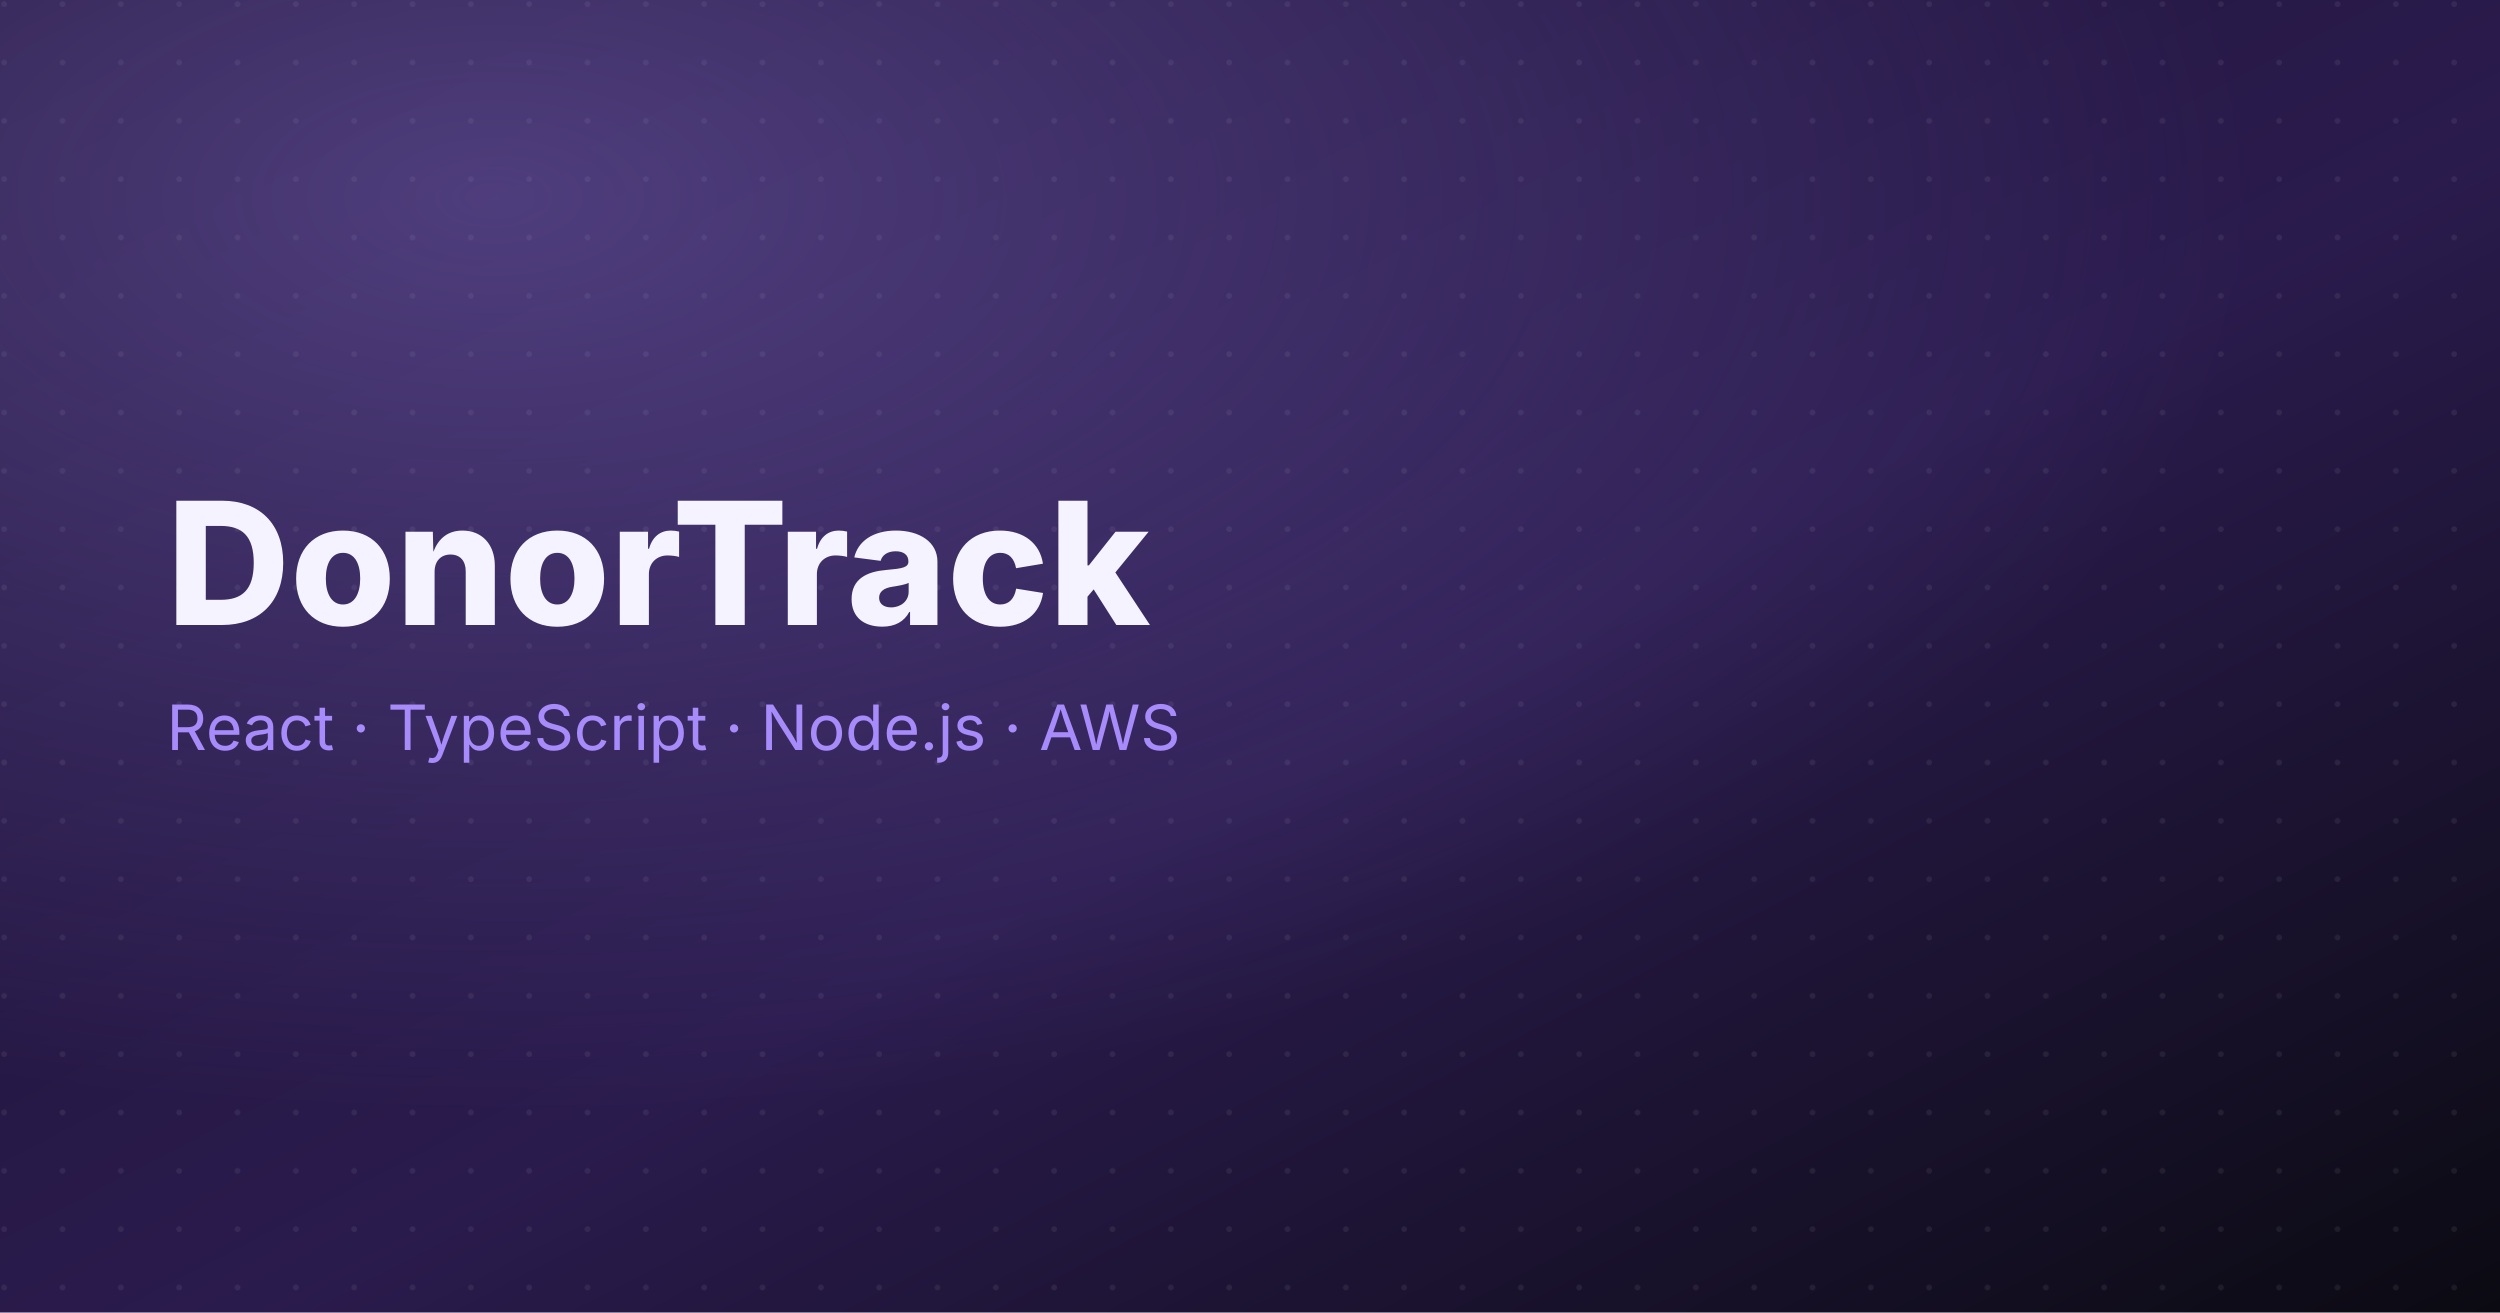
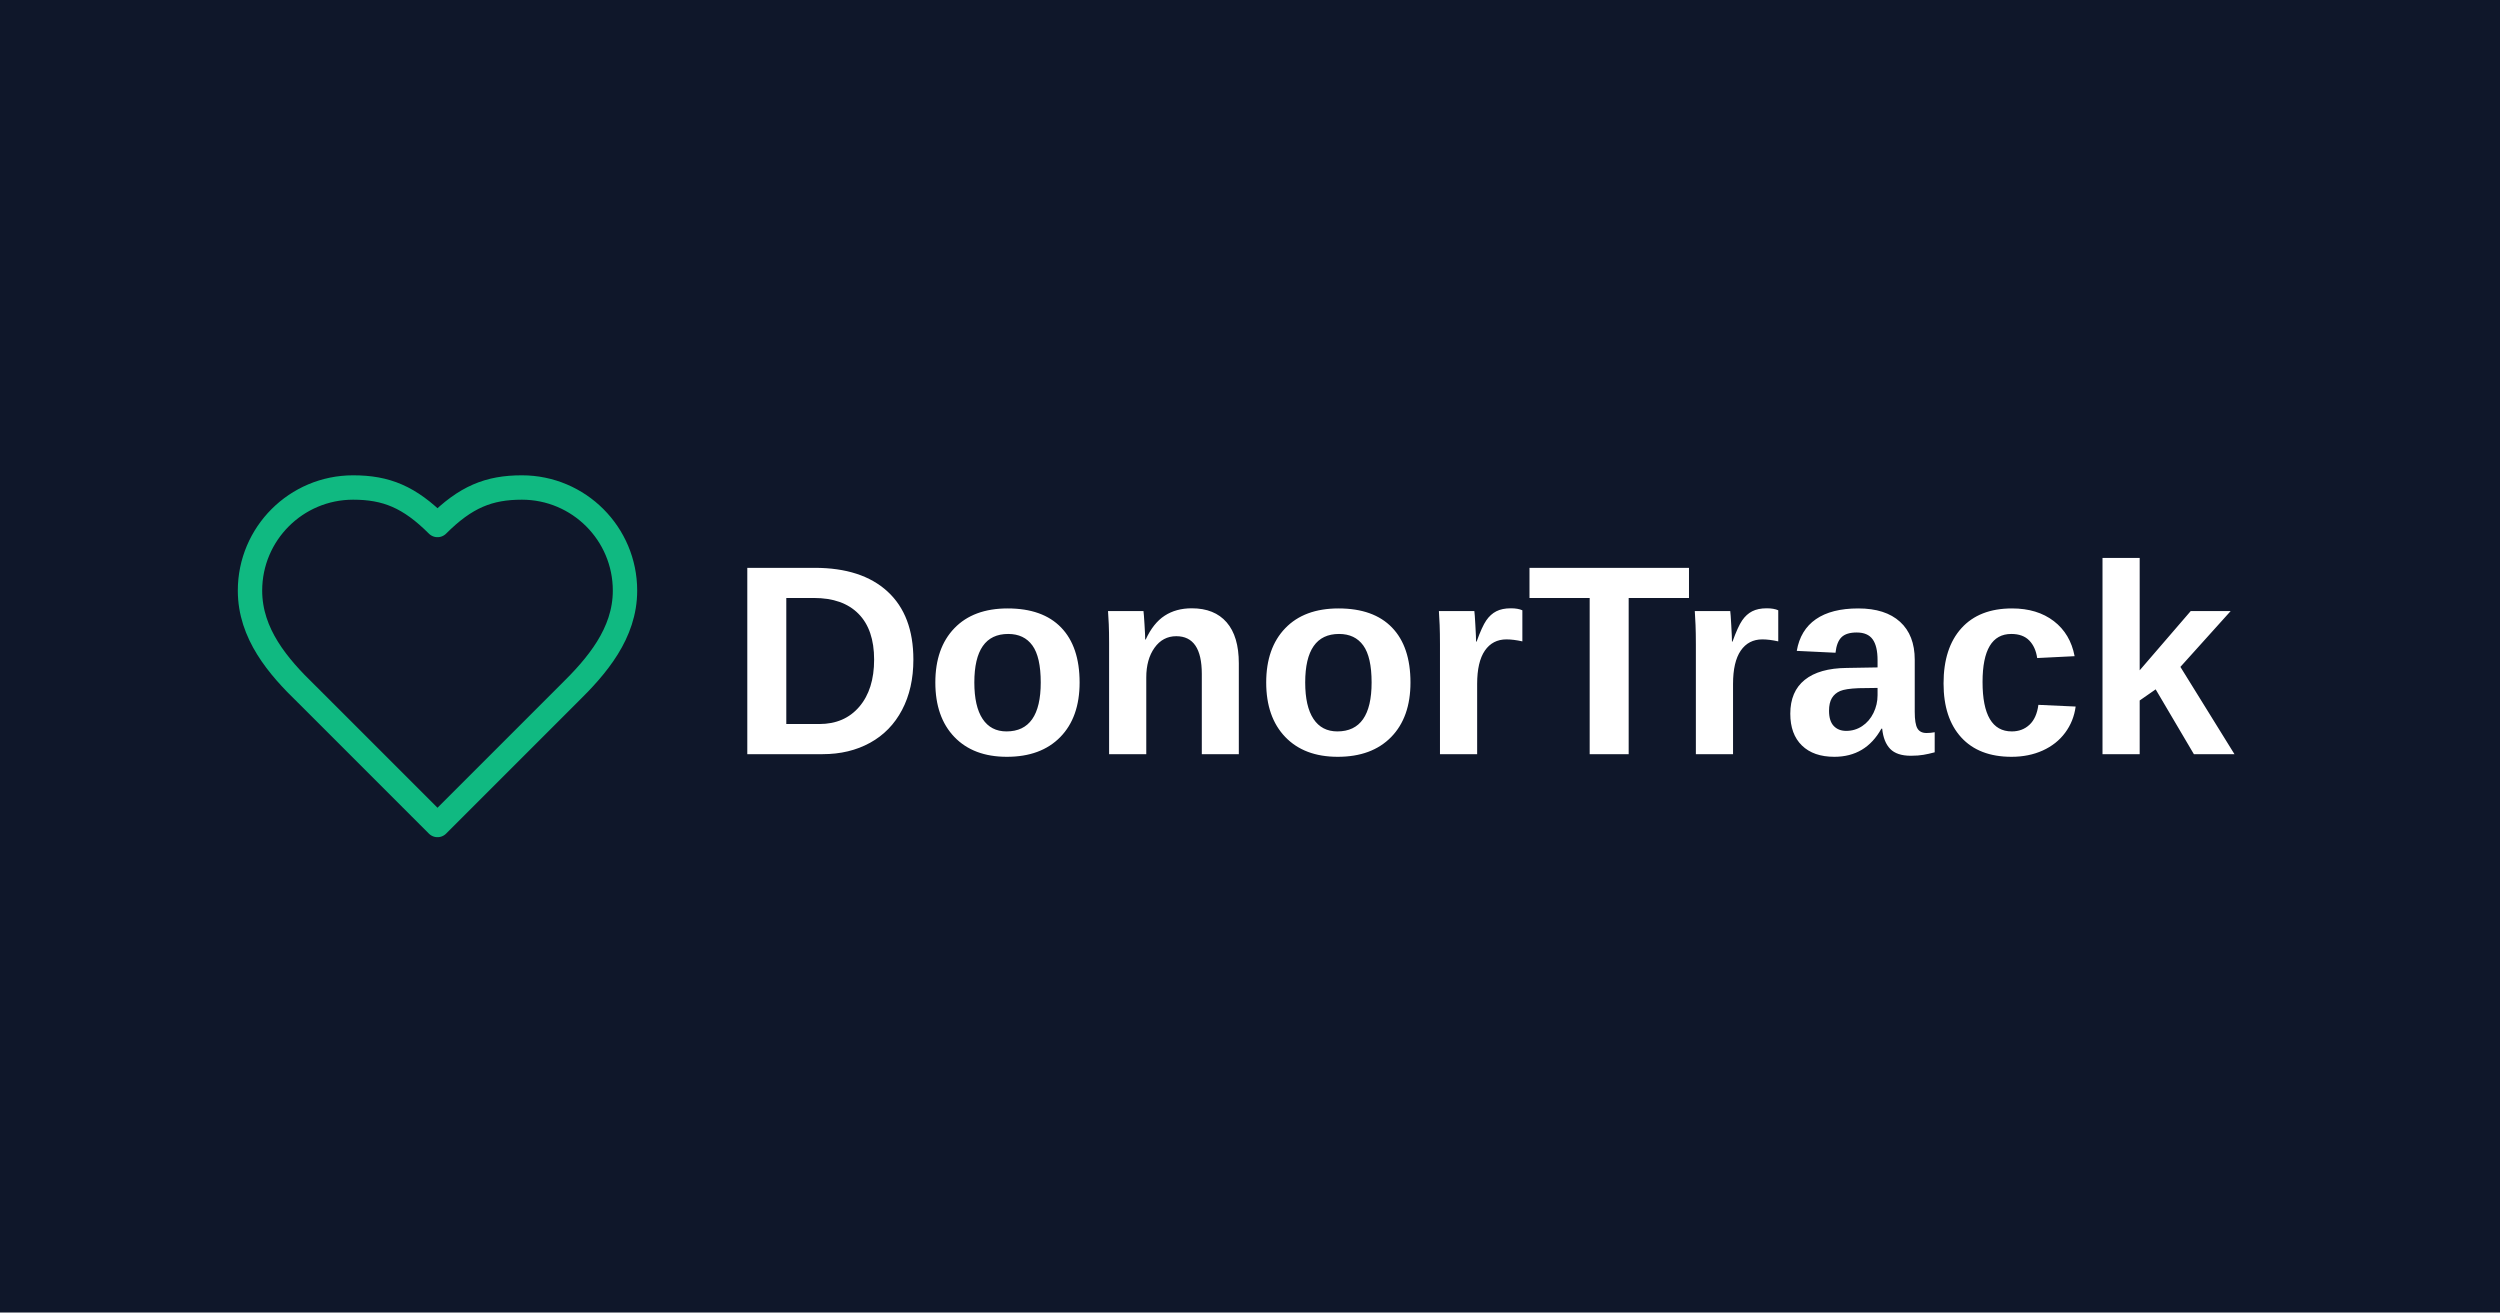
<svg xmlns="http://www.w3.org/2000/svg" viewBox="0 0 1200 630" width="1200" height="630" role="img" aria-label="DonorTrack project cover">
-   <defs>
-     <linearGradient id="g" x1="0" y1="0" x2="1" y2="1">
-       <stop offset="0%" stop-color="#1a1030" />
-       <stop offset="55%" stop-color="#2a1b4d" />
-       <stop offset="100%" stop-color="#0b0a12" />
-     </linearGradient>
-     <radialGradient id="glow" cx="20%" cy="15%" r="70%">
-       <stop offset="0%" stop-color="#a78bfa" stop-opacity="0.35" />
-       <stop offset="100%" stop-color="#a78bfa" stop-opacity="0" />
-     </radialGradient>
-     <pattern id="dots" width="28" height="28" patternUnits="userSpaceOnUse">
-       <circle cx="2" cy="2" r="1.4" fill="#ffffff" fill-opacity="0.07" />
-     </pattern>
-   </defs>
-   <rect width="1200" height="630" fill="url(#g)" />
-   <rect width="1200" height="630" fill="url(#dots)" />
-   <rect width="1200" height="630" fill="url(#glow)" />
-   <text x="80" y="300" font-family="Outfit, Inter, system-ui, sans-serif" font-size="82" font-weight="800" fill="#f5f3ff">DonorTrack</text>
-   <text x="80" y="360" font-family="Inter, system-ui, sans-serif" font-size="30" fill="#a78bfa">React · TypeScript · Node.js · AWS</text>
+   <rect width="1200" height="630" fill="#0f172a" />
+   <path d="M19 14c1.49-1.46 3-3.21 3-5.5A5.5 5.5 0 0 0 16.5 3c-1.76 0-3 .5-4.5 2-1.5-1.5-2.74-2-4.5-2A5.5 5.5 0 0 0 2 8.5c0 2.3 1.5 4.05 3 5.5l7 7Z" fill="none" stroke="#10b981" stroke-width="1.3" stroke-linecap="round" stroke-linejoin="round" transform="translate(102 207) scale(9)" />
+   <text x="350" y="362" font-family="'Segoe UI', Arial, sans-serif" font-size="130" font-weight="700" fill="#ffffff">DonorTrack</text>
</svg>
